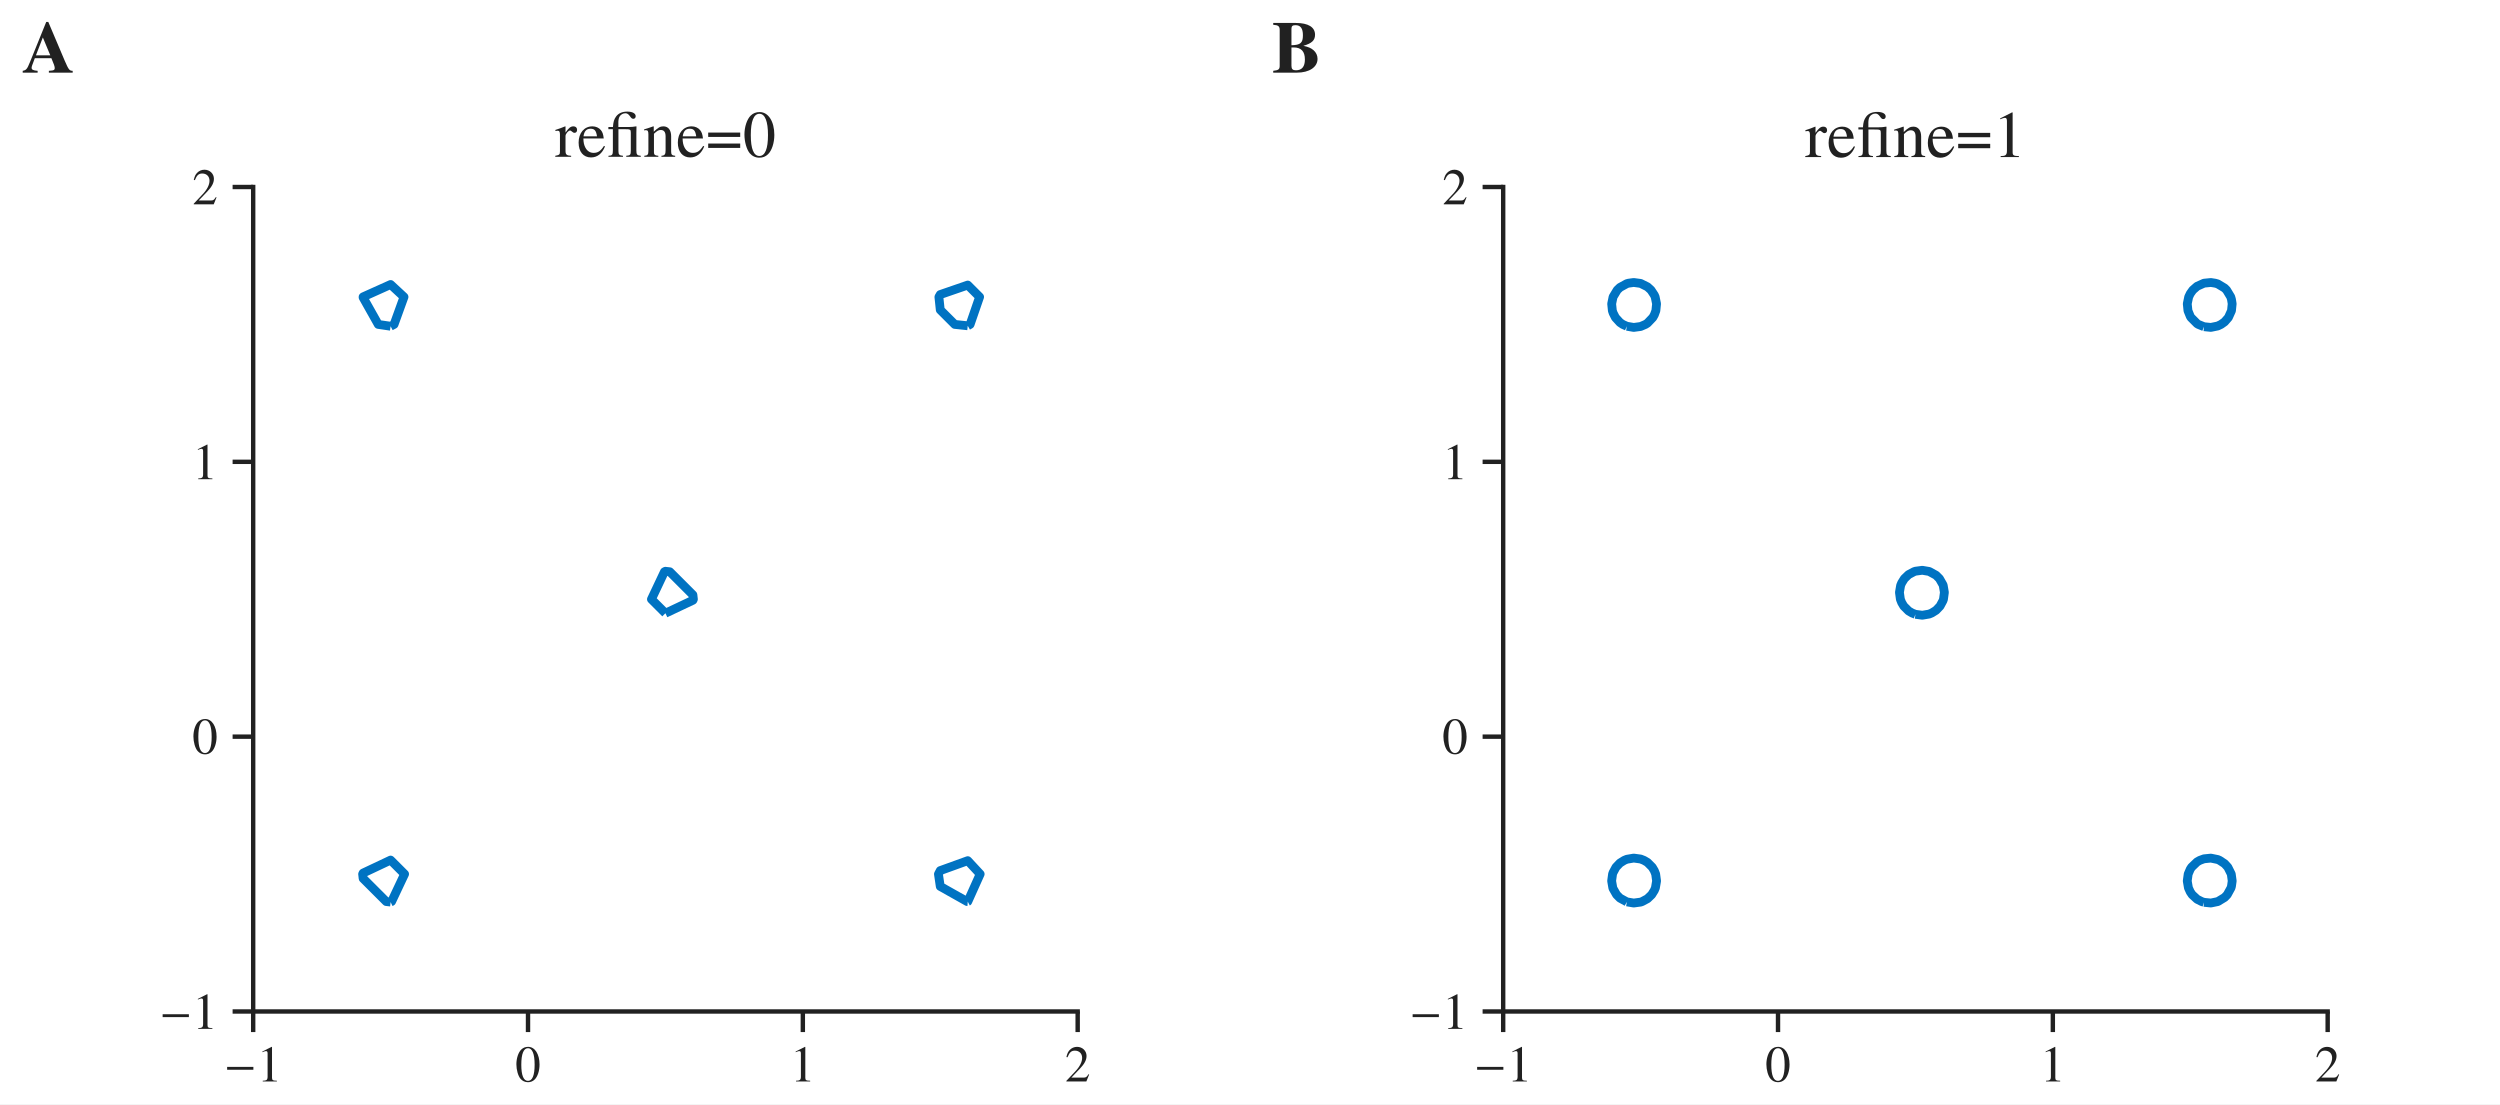
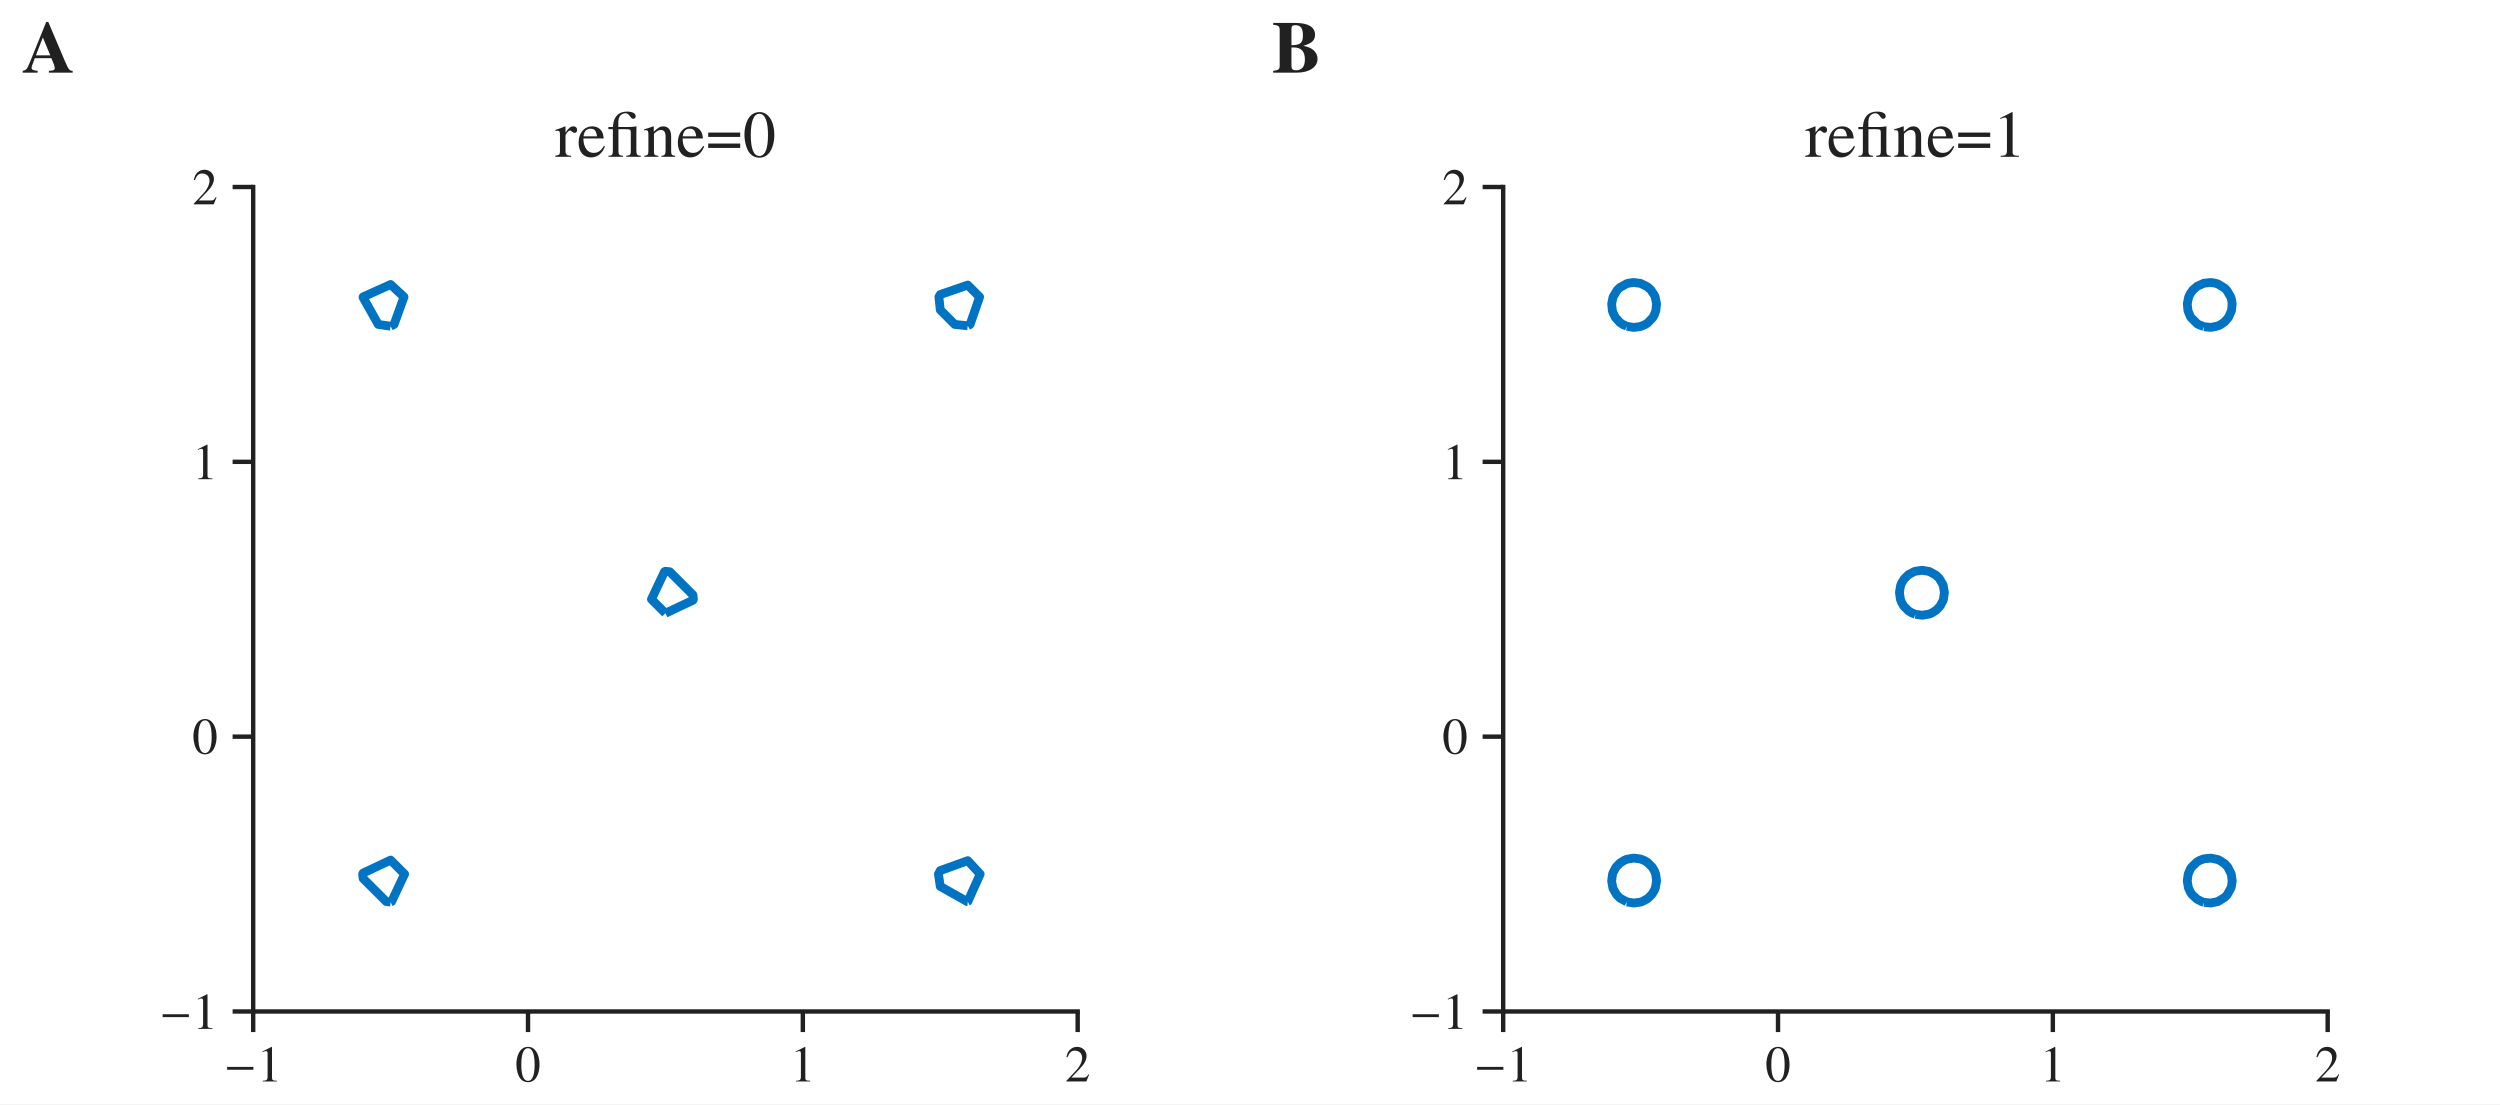
<svg xmlns="http://www.w3.org/2000/svg" xmlns:xlink="http://www.w3.org/1999/xlink" width="340.158pt" height="150.25pt" viewBox="0 0 340.158 150.25">
  <defs>
    <path id="g0" d="M6.864 0L6.864 -0.249C6.426 -0.249 6.316 -0.389 5.778 -1.634L3.557 -6.874L3.278 -6.874L1.066 -1.415C0.687 -0.478 0.568 -0.339 0.09 -0.249L0.09 0L2.112 0L2.112 -0.249C1.524 -0.289 1.295 -0.399 1.295 -0.658C1.295 -0.787 1.365 -1.016 1.584 -1.564L1.733 -1.963L3.975 -1.963C4.314 -1.176 4.433 -0.827 4.433 -0.608C4.433 -0.389 4.304 -0.299 3.955 -0.279L3.636 -0.249L3.636 0L6.864 0ZM3.826 -2.351L1.883 -2.351L2.819 -4.772L3.826 -2.351Z" />
    <clipPath id="c0">
      <rect x="34.449" y="25.444" width="112.183" height="112.183" />
    </clipPath>
    <path id="g1" d="M5.697 -2.273L5.697 -2.829L0.615 -2.829L0.615 -2.273L5.697 -2.273Z" />
    <path id="g2" d="M3.911 0L3.911 -0.149C3.127 -0.159 2.968 -0.258 2.968 -0.734L2.968 -6.69L2.888 -6.71L1.102 -5.806L1.102 -5.667C1.221 -5.717 1.33 -5.757 1.37 -5.777C1.548 -5.846 1.717 -5.886 1.816 -5.886C2.025 -5.886 2.114 -5.737 2.114 -5.419L2.114 -0.923C2.114 -0.596 2.035 -0.367 1.876 -0.278C1.727 -0.189 1.588 -0.159 1.171 -0.149L1.171 0L3.911 0Z" />
    <path id="g3" d="M4.724 -3.275C4.724 -5.31 3.821 -6.71 2.521 -6.71C1.975 -6.71 1.558 -6.541 1.191 -6.193C0.615 -5.638 0.238 -4.496 0.238 -3.335C0.238 -2.253 0.566 -1.092 1.032 -0.536C1.399 -0.099 1.906 0.139 2.481 0.139C2.988 0.139 3.414 -0.03 3.772 -0.377C4.347 -0.923 4.724 -2.074 4.724 -3.275ZM3.772 -3.256C3.772 -1.181 3.335 -0.119 2.481 -0.119C1.628 -0.119 1.191 -1.181 1.191 -3.246C1.191 -5.35 1.638 -6.452 2.491 -6.452C3.325 -6.452 3.772 -5.33 3.772 -3.256Z" />
    <path id="g4" d="M4.715 -1.36L4.586 -1.409C4.218 -0.844 4.089 -0.754 3.643 -0.754L1.27 -0.754L2.938 -2.501C3.821 -3.424 4.208 -4.179 4.208 -4.953C4.208 -5.945 3.404 -6.71 2.372 -6.71C1.826 -6.71 1.31 -6.491 0.943 -6.094C0.625 -5.757 0.476 -5.439 0.308 -4.734L0.516 -4.685C0.913 -5.657 1.27 -5.975 1.955 -5.975C2.789 -5.975 3.355 -5.409 3.355 -4.576C3.355 -3.801 2.898 -2.878 2.064 -1.995L0.298 -0.119L0.298 0L4.169 0L4.715 -1.36Z" />
    <path id="g5" d="M3.337 -4.055C3.337 -4.384 3.128 -4.583 2.79 -4.583C2.371 -4.583 2.082 -4.354 1.594 -3.646L1.594 -4.563L1.544 -4.583C1.016 -4.364 0.658 -4.234 0.07 -4.045L0.07 -3.885C0.209 -3.915 0.299 -3.925 0.418 -3.925C0.667 -3.925 0.757 -3.766 0.757 -3.328L0.757 -0.837C0.757 -0.339 0.687 -0.269 0.05 -0.149L0.05 0L2.441 0L2.441 -0.149C1.763 -0.179 1.594 -0.329 1.594 -0.897L1.594 -3.138C1.594 -3.457 2.022 -3.955 2.291 -3.955C2.351 -3.955 2.441 -3.905 2.55 -3.806C2.71 -3.666 2.819 -3.606 2.949 -3.606C3.188 -3.606 3.337 -3.776 3.337 -4.055Z" />
    <path id="g6" d="M4.224 -1.564L4.065 -1.634C3.587 -0.877 3.158 -0.588 2.521 -0.588C1.973 -0.588 1.554 -0.847 1.265 -1.385C1.066 -1.773 0.986 -2.122 0.966 -2.76L4.035 -2.76C3.955 -3.407 3.856 -3.696 3.606 -4.015C3.308 -4.374 2.849 -4.583 2.331 -4.583C1.096 -4.583 0.249 -3.587 0.249 -2.132C0.249 -0.757 0.966 0.1 2.112 0.1C3.068 0.1 3.806 -0.488 4.224 -1.564ZM3.019 -3.078L0.986 -3.078C1.096 -3.866 1.435 -4.224 2.042 -4.224C2.65 -4.224 2.889 -3.945 3.019 -3.078Z" />
    <path id="g7" d="M5.191 0L5.191 -0.149C4.633 -0.199 4.523 -0.329 4.523 -0.966L4.523 -3.577L4.543 -4.553L4.503 -4.583C4.065 -4.513 3.776 -4.483 3.377 -4.483L1.813 -4.483L1.813 -4.912L1.813 -4.971C1.793 -5.42 1.853 -5.798 1.983 -6.037C2.152 -6.346 2.511 -6.555 2.869 -6.555C3.148 -6.555 3.337 -6.426 3.577 -6.087C3.766 -5.808 3.895 -5.719 4.065 -5.719C4.274 -5.719 4.423 -5.878 4.423 -6.107C4.423 -6.535 3.925 -6.804 3.158 -6.804C2.401 -6.804 1.823 -6.555 1.465 -6.057C1.166 -5.639 1.056 -5.28 0.996 -4.483L0.309 -4.483L0.309 -4.154L0.986 -4.154L0.986 -0.936C0.986 -0.299 0.877 -0.169 0.319 -0.149L0.319 0L2.511 0L2.511 -0.149C1.953 -0.189 1.823 -0.329 1.823 -0.877L1.823 -4.154L2.68 -4.154C3.636 -4.154 3.686 -4.125 3.686 -3.597L3.686 -0.966C3.686 -0.289 3.616 -0.199 2.999 -0.149L2.999 0L5.191 0Z" />
    <path id="g8" d="M4.832 0L4.832 -0.149C4.344 -0.199 4.224 -0.319 4.224 -0.807L4.224 -3.088C4.224 -4.025 3.786 -4.583 3.049 -4.583C2.59 -4.583 2.281 -4.413 1.604 -3.776L1.604 -4.563L1.534 -4.583C1.046 -4.403 0.707 -4.294 0.159 -4.134L0.159 -3.965C0.219 -3.995 0.319 -4.005 0.428 -4.005C0.707 -4.005 0.797 -3.856 0.797 -3.367L0.797 -0.897C0.797 -0.329 0.687 -0.189 0.179 -0.149L0.179 0L2.291 0L2.291 -0.149C1.783 -0.189 1.634 -0.309 1.634 -0.667L1.634 -3.467C2.112 -3.915 2.331 -4.035 2.66 -4.035C3.148 -4.035 3.387 -3.726 3.387 -3.068L3.387 -0.986C3.387 -0.359 3.258 -0.189 2.76 -0.149L2.76 0L4.832 0Z" />
    <path id="g9" d="M5.22 -2.989L5.22 -3.646L0.399 -3.646L0.399 -2.989L5.22 -2.989ZM5.22 -1.335L5.22 -1.993L0.399 -1.993L0.399 -1.335L5.22 -1.335Z" />
    <path id="g10" d="M4.742 -3.288C4.742 -5.33 3.836 -6.735 2.531 -6.735C1.983 -6.735 1.564 -6.565 1.196 -6.217C0.618 -5.659 0.239 -4.513 0.239 -3.347C0.239 -2.262 0.568 -1.096 1.036 -0.538C1.405 -0.1 1.913 0.139 2.491 0.139C2.999 0.139 3.427 -0.03 3.786 -0.379C4.364 -0.927 4.742 -2.082 4.742 -3.288ZM3.786 -3.268C3.786 -1.186 3.347 -0.12 2.491 -0.12C1.634 -0.12 1.196 -1.186 1.196 -3.258C1.196 -5.37 1.644 -6.476 2.501 -6.476C3.337 -6.476 3.786 -5.35 3.786 -3.268Z" />
    <path id="g11" d="M6.167 -1.873C6.167 -2.321 5.978 -2.73 5.629 -3.039C5.28 -3.337 4.941 -3.487 4.244 -3.636C5.4 -3.975 5.828 -4.384 5.828 -5.141C5.828 -6.167 4.902 -6.735 3.238 -6.735L0.159 -6.735L0.159 -6.486C0.847 -6.446 1.036 -6.286 1.036 -5.778L1.036 -0.956C1.036 -0.448 0.887 -0.329 0.159 -0.249L0.159 0L3.367 0C5.051 0 6.167 -0.747 6.167 -1.873ZM4.453 -1.783C4.453 -0.817 4.045 -0.319 3.238 -0.319C2.8 -0.319 2.63 -0.488 2.63 -0.927L2.63 -3.417L2.929 -3.417C3.955 -3.417 4.453 -2.879 4.453 -1.783ZM4.184 -5.071C4.184 -4.025 3.856 -3.746 2.63 -3.716L2.63 -5.948C2.63 -6.306 2.78 -6.436 3.168 -6.436C3.866 -6.436 4.184 -6.007 4.184 -5.071Z" />
    <clipPath id="c1">
      <rect x="204.528" y="25.444" width="112.183" height="112.183" />
    </clipPath>
    <path id="g12" d="M3.925 0L3.925 -0.149C3.138 -0.159 2.979 -0.259 2.979 -0.737L2.979 -6.715L2.899 -6.735L1.106 -5.828L1.106 -5.689C1.225 -5.738 1.335 -5.778 1.375 -5.798C1.554 -5.868 1.724 -5.908 1.823 -5.908C2.032 -5.908 2.122 -5.758 2.122 -5.44L2.122 -0.927C2.122 -0.598 2.042 -0.369 1.883 -0.279C1.733 -0.189 1.594 -0.159 1.176 -0.149L1.176 0L3.925 0Z" />
  </defs>
  <path d="M0 0L340.158 0L340.158 150.25L0 150.25Z" fill="#ffffff" />
  <g fill="#212121" transform="matrix(1 -0 0 1 3 9.884995)">
    <use xlink:href="#g0" transform="matrix(1.00375 0 0 1.00375 0 0)" />
  </g>
  <path d="M53.146 122.735L52.553 122.669L49.407 119.523L49.341 118.929L49.407 118.793L53.146 117.026L55.05 118.929L53.283 122.669L53.146 122.735M131.674 122.674L131.596 122.669L127.935 120.61L127.687 118.929L127.935 118.457L131.674 117.105L133.365 118.929L131.684 122.669L131.674 122.674M90.54 83.439L88.637 81.535L90.404 77.796L90.54 77.73L91.134 77.796L94.28 80.942L94.346 81.535L94.28 81.672L90.54 83.439M53.146 44.388L51.466 44.141L49.407 40.48L49.401 40.402L49.407 40.392L53.146 38.71L54.97 40.402L53.618 44.141L53.146 44.388M131.674 44.326L129.91 44.141L127.935 42.166L127.749 40.402L127.935 40.078L131.674 38.787L133.288 40.402L131.997 44.141L131.674 44.326" fill="none" stroke="#0073c2" stroke-width="1.2" stroke-linejoin="round" clip-path="url(#c0)" />
  <path d="M34.449 25.444L34.449 137.626L146.632 137.626" fill="none" stroke="#212121" stroke-width="0.6" stroke-linecap="square" stroke-miterlimit="10" />
  <path d="M34.449 137.626L34.449 140.427" fill="none" stroke="#212121" stroke-width="0.6" />
  <g fill="#212121" transform="matrix(1 -0 0 1 30.47309 147.1515)">
    <use xlink:href="#g1" transform="matrix(0.702625 0 0 0.702625 0 0)" />
    <use xlink:href="#g2" transform="matrix(0.702625 0 0 0.702625 4.452 0)" />
  </g>
  <path d="M71.843 137.626L71.843 140.427" fill="none" stroke="#212121" stroke-width="0.6" />
  <g fill="#212121" transform="matrix(1 -0 0 1 70.09327 147.1515)">
    <use xlink:href="#g3" transform="matrix(0.702625 0 0 0.702625 0 0)" />
  </g>
  <path d="M109.237 137.626L109.237 140.427" fill="none" stroke="#212121" stroke-width="0.6" />
  <g fill="#212121" transform="matrix(1 -0 0 1 107.4875 147.1515)">
    <use xlink:href="#g2" transform="matrix(0.702625 0 0 0.702625 0 0)" />
  </g>
  <path d="M146.632 137.626L146.632 140.427" fill="none" stroke="#212121" stroke-width="0.6" />
  <g fill="#212121" transform="matrix(1 -0 0 1 144.8816 147.1515)">
    <use xlink:href="#g4" transform="matrix(0.702625 0 0 0.702625 0 0)" />
  </g>
  <path d="M34.449 137.626L31.649 137.626" fill="none" stroke="#212121" stroke-width="0.6" />
  <g fill="#212121" transform="matrix(1 -0 0 1 21.69709 139.989)">
    <use xlink:href="#g1" transform="matrix(0.702625 0 0 0.702625 0 0)" />
    <use xlink:href="#g2" transform="matrix(0.702625 0 0 0.702625 4.452 0)" />
  </g>
  <path d="M34.449 100.232L31.649 100.232" fill="none" stroke="#212121" stroke-width="0.6" />
  <g fill="#212121" transform="matrix(1 -0 0 1 26.14908 102.5458)">
    <use xlink:href="#g3" transform="matrix(0.702625 0 0 0.702625 0 0)" />
  </g>
  <path d="M34.449 62.838L31.649 62.838" fill="none" stroke="#212121" stroke-width="0.6" />
  <g fill="#212121" transform="matrix(1 -0 0 1 26.14908 65.20065)">
    <use xlink:href="#g2" transform="matrix(0.702625 0 0 0.702625 0 0)" />
  </g>
  <path d="M34.449 25.444L31.649 25.444" fill="none" stroke="#212121" stroke-width="0.6" />
  <g fill="#212121" transform="matrix(1 -0 0 1 26.14908 27.80646)">
    <use xlink:href="#g4" transform="matrix(0.702625 0 0 0.702625 0 0)" />
  </g>
  <g fill="#212121" transform="matrix(1 -0 0 1 75.50586 21.33148)">
    <use xlink:href="#g5" transform="matrix(0.903375 0 0 0.903375 0 0)" />
    <use xlink:href="#g6" transform="matrix(0.903375 0 0 0.903375 2.997 0)" />
    <use xlink:href="#g7" transform="matrix(0.903375 0 0 0.903375 6.993 0)" />
    <use xlink:href="#g8" transform="matrix(0.903375 0 0 0.903375 11.997 0)" />
    <use xlink:href="#g6" transform="matrix(0.903375 0 0 0.903375 16.497 0)" />
    <use xlink:href="#g9" transform="matrix(0.903375 0 0 0.903375 20.493 0)" />
    <use xlink:href="#g10" transform="matrix(0.903375 0 0 0.903375 25.569 0)" />
  </g>
  <g fill="#212121" transform="matrix(1 -0 0 1 173.0787 9.884995)">
    <use xlink:href="#g11" transform="matrix(1.00375 0 0 1.00375 0 0)" />
  </g>
  <path d="M221.355 122.712L220.42 122.2L219.955 121.734L219.486 120.911L219.443 120.799L219.284 119.864L219.41 118.929L219.486 118.718L219.874 117.995L220.42 117.423L221.004 117.06L221.355 116.914L222.29 116.754L223.225 116.881L223.681 117.06L224.16 117.342L224.812 117.995L225.095 118.473L225.274 118.929L225.4 119.864L225.241 120.799L225.095 121.15L224.731 121.734L224.16 122.281L223.436 122.669L223.225 122.744L222.29 122.87L221.355 122.712M299.883 122.773L299.57 122.669L298.948 122.355L298.271 121.734L298.013 121.352L297.763 120.799L297.603 119.864L297.73 118.929L298.013 118.269L298.19 117.995L298.948 117.268L299.32 117.06L299.883 116.852L300.818 116.758L301.753 116.951L302 117.06L302.688 117.512L303.129 117.995L303.594 118.929L303.72 119.864L303.622 120.574L303.561 120.799L303.048 121.734L302.688 122.111L301.768 122.669L300.818 122.867L299.883 122.773M260.619 83.584L260.163 83.405L259.684 83.123L259.032 82.47L258.749 81.991L258.57 81.535L258.444 80.6L258.603 79.665L258.749 79.315L259.113 78.731L259.684 78.184L260.408 77.796L260.619 77.721L261.554 77.595L262.489 77.753L263.424 78.265L263.889 78.731L264.358 79.553L264.401 79.665L264.56 80.6L264.434 81.535L264.358 81.747L263.97 82.47L263.424 83.041L262.84 83.405L262.489 83.551L261.554 83.711L260.619 83.584M221.355 44.391L220.802 44.141L220.42 43.883L219.8 43.206L219.486 42.584L219.382 42.271L219.288 41.337L219.479 40.402L220.043 39.467L220.42 39.106L221.355 38.593L221.581 38.532L222.29 38.435L223.225 38.56L224.16 39.026L224.642 39.467L225.095 40.154L225.204 40.402L225.397 41.337L225.302 42.271L225.095 42.834L224.886 43.206L224.16 43.965L223.885 44.141L223.225 44.424L222.29 44.551L221.355 44.391M299.883 44.453L299.115 44.141L298.948 44.038L298.116 43.206L298.013 43.039L297.701 42.271L297.606 41.337L297.8 40.402L298.013 39.955L298.36 39.467L298.948 38.952L299.883 38.531L300.818 38.438L301.413 38.532L301.753 38.631L302.688 39.194L302.96 39.467L303.524 40.402L303.622 40.742L303.716 41.337L303.623 42.271L303.202 43.206L302.688 43.794L302.199 44.141L301.753 44.354L300.818 44.548L299.883 44.453" fill="none" stroke="#0073c2" stroke-width="1.2" stroke-linejoin="round" clip-path="url(#c1)" />
  <path d="M204.528 25.444L204.528 137.626L316.71 137.626" fill="none" stroke="#212121" stroke-width="0.6" stroke-linecap="square" stroke-miterlimit="10" />
  <path d="M204.528 137.626L204.528 140.427" fill="none" stroke="#212121" stroke-width="0.6" />
  <g fill="#212121" transform="matrix(1 -0 0 1 200.5518 147.1515)">
    <use xlink:href="#g1" transform="matrix(0.702625 0 0 0.702625 0 0)" />
    <use xlink:href="#g2" transform="matrix(0.702625 0 0 0.702625 4.452 0)" />
  </g>
  <path d="M241.922 137.626L241.922 140.427" fill="none" stroke="#212121" stroke-width="0.6" />
  <g fill="#212121" transform="matrix(1 -0 0 1 240.172 147.1515)">
    <use xlink:href="#g3" transform="matrix(0.702625 0 0 0.702625 0 0)" />
  </g>
  <path d="M279.316 137.626L279.316 140.427" fill="none" stroke="#212121" stroke-width="0.6" />
  <g fill="#212121" transform="matrix(1 -0 0 1 277.5662 147.1515)">
    <use xlink:href="#g2" transform="matrix(0.702625 0 0 0.702625 0 0)" />
  </g>
  <path d="M316.71 137.626L316.71 140.427" fill="none" stroke="#212121" stroke-width="0.6" />
  <g fill="#212121" transform="matrix(1 -0 0 1 314.9604 147.1515)">
    <use xlink:href="#g4" transform="matrix(0.702625 0 0 0.702625 0 0)" />
  </g>
  <path d="M204.528 137.626L201.728 137.626" fill="none" stroke="#212121" stroke-width="0.6" />
  <g fill="#212121" transform="matrix(1 -0 0 1 191.7758 139.989)">
    <use xlink:href="#g1" transform="matrix(0.702625 0 0 0.702625 0 0)" />
    <use xlink:href="#g2" transform="matrix(0.702625 0 0 0.702625 4.452 0)" />
  </g>
  <path d="M204.528 100.232L201.728 100.232" fill="none" stroke="#212121" stroke-width="0.6" />
  <g fill="#212121" transform="matrix(1 -0 0 1 196.2278 102.5458)">
    <use xlink:href="#g3" transform="matrix(0.702625 0 0 0.702625 0 0)" />
  </g>
  <path d="M204.528 62.838L201.728 62.838" fill="none" stroke="#212121" stroke-width="0.6" />
  <g fill="#212121" transform="matrix(1 -0 0 1 196.2278 65.20065)">
    <use xlink:href="#g2" transform="matrix(0.702625 0 0 0.702625 0 0)" />
  </g>
  <path d="M204.528 25.444L201.728 25.444" fill="none" stroke="#212121" stroke-width="0.6" />
  <g fill="#212121" transform="matrix(1 -0 0 1 196.2278 27.80646)">
    <use xlink:href="#g4" transform="matrix(0.702625 0 0 0.702625 0 0)" />
  </g>
-   <g fill="#212121" transform="matrix(1 -0 0 1 245.5846 21.37197)">
+   <g fill="#212121" transform="matrix(1 -0 0 1 245.5846 21.33148)">
    <use xlink:href="#g5" transform="matrix(0.903375 0 0 0.903375 0 0)" />
    <use xlink:href="#g6" transform="matrix(0.903375 0 0 0.903375 2.997 0)" />
    <use xlink:href="#g7" transform="matrix(0.903375 0 0 0.903375 6.993 0)" />
    <use xlink:href="#g8" transform="matrix(0.903375 0 0 0.903375 11.997 0)" />
    <use xlink:href="#g6" transform="matrix(0.903375 0 0 0.903375 16.497 0)" />
    <use xlink:href="#g9" transform="matrix(0.903375 0 0 0.903375 20.493 0)" />
    <use xlink:href="#g12" transform="matrix(0.903375 0 0 0.903375 25.569 0)" />
  </g>
</svg>
